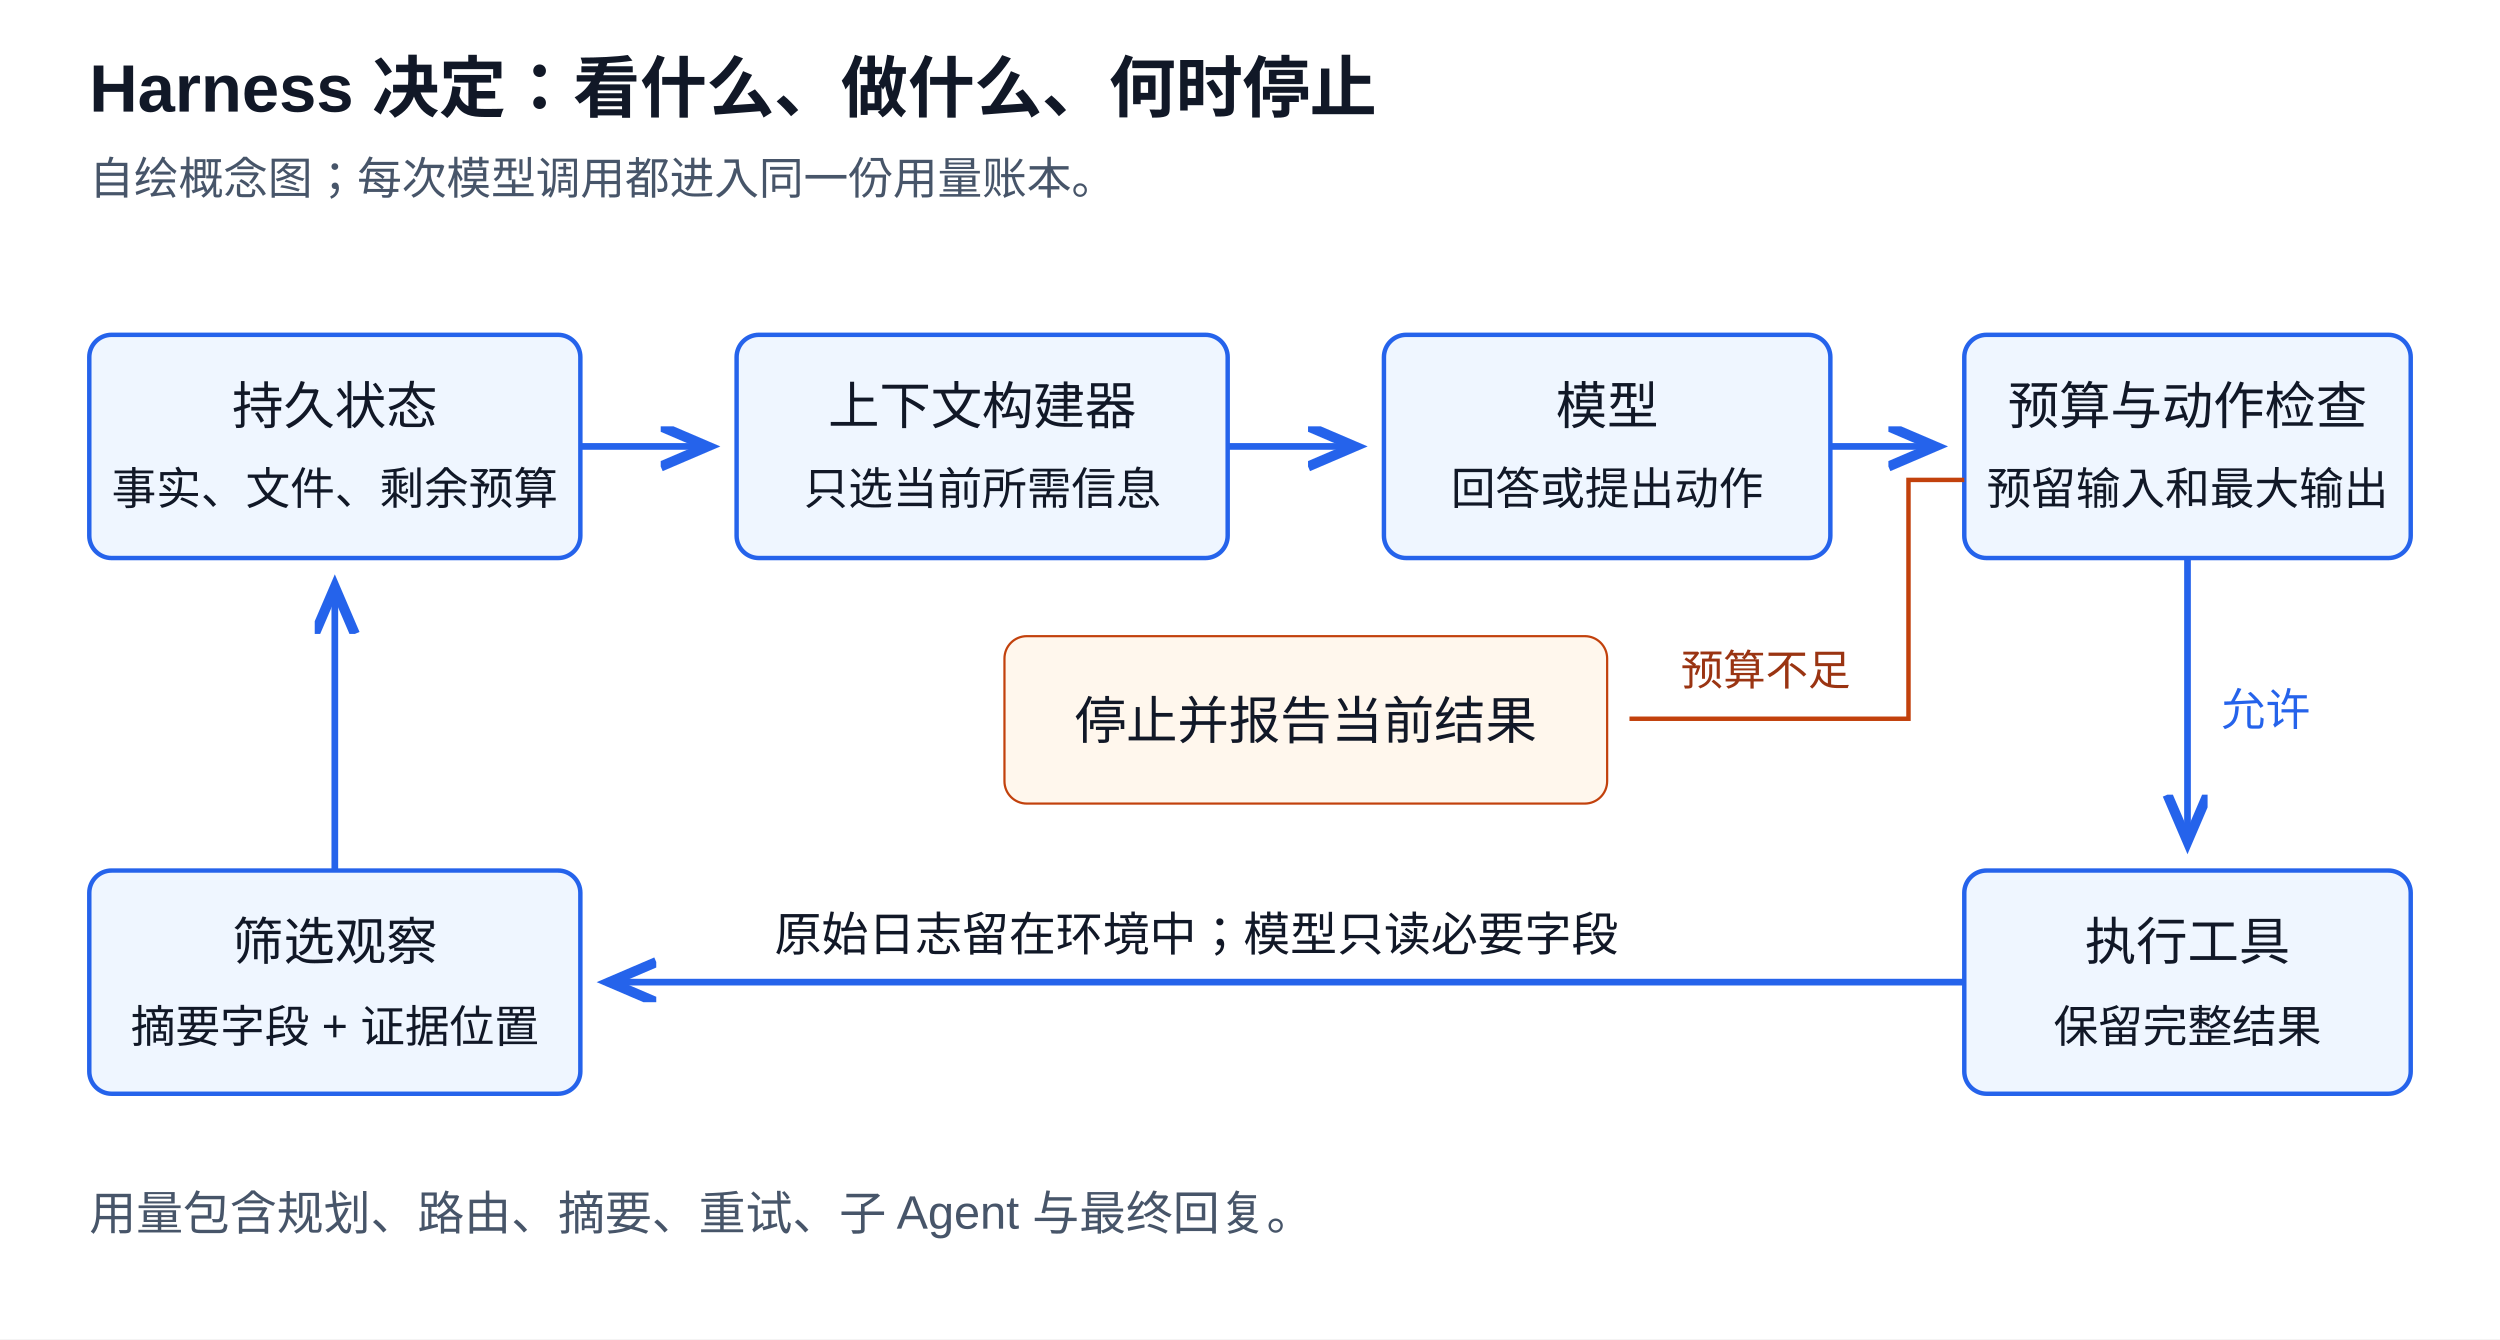
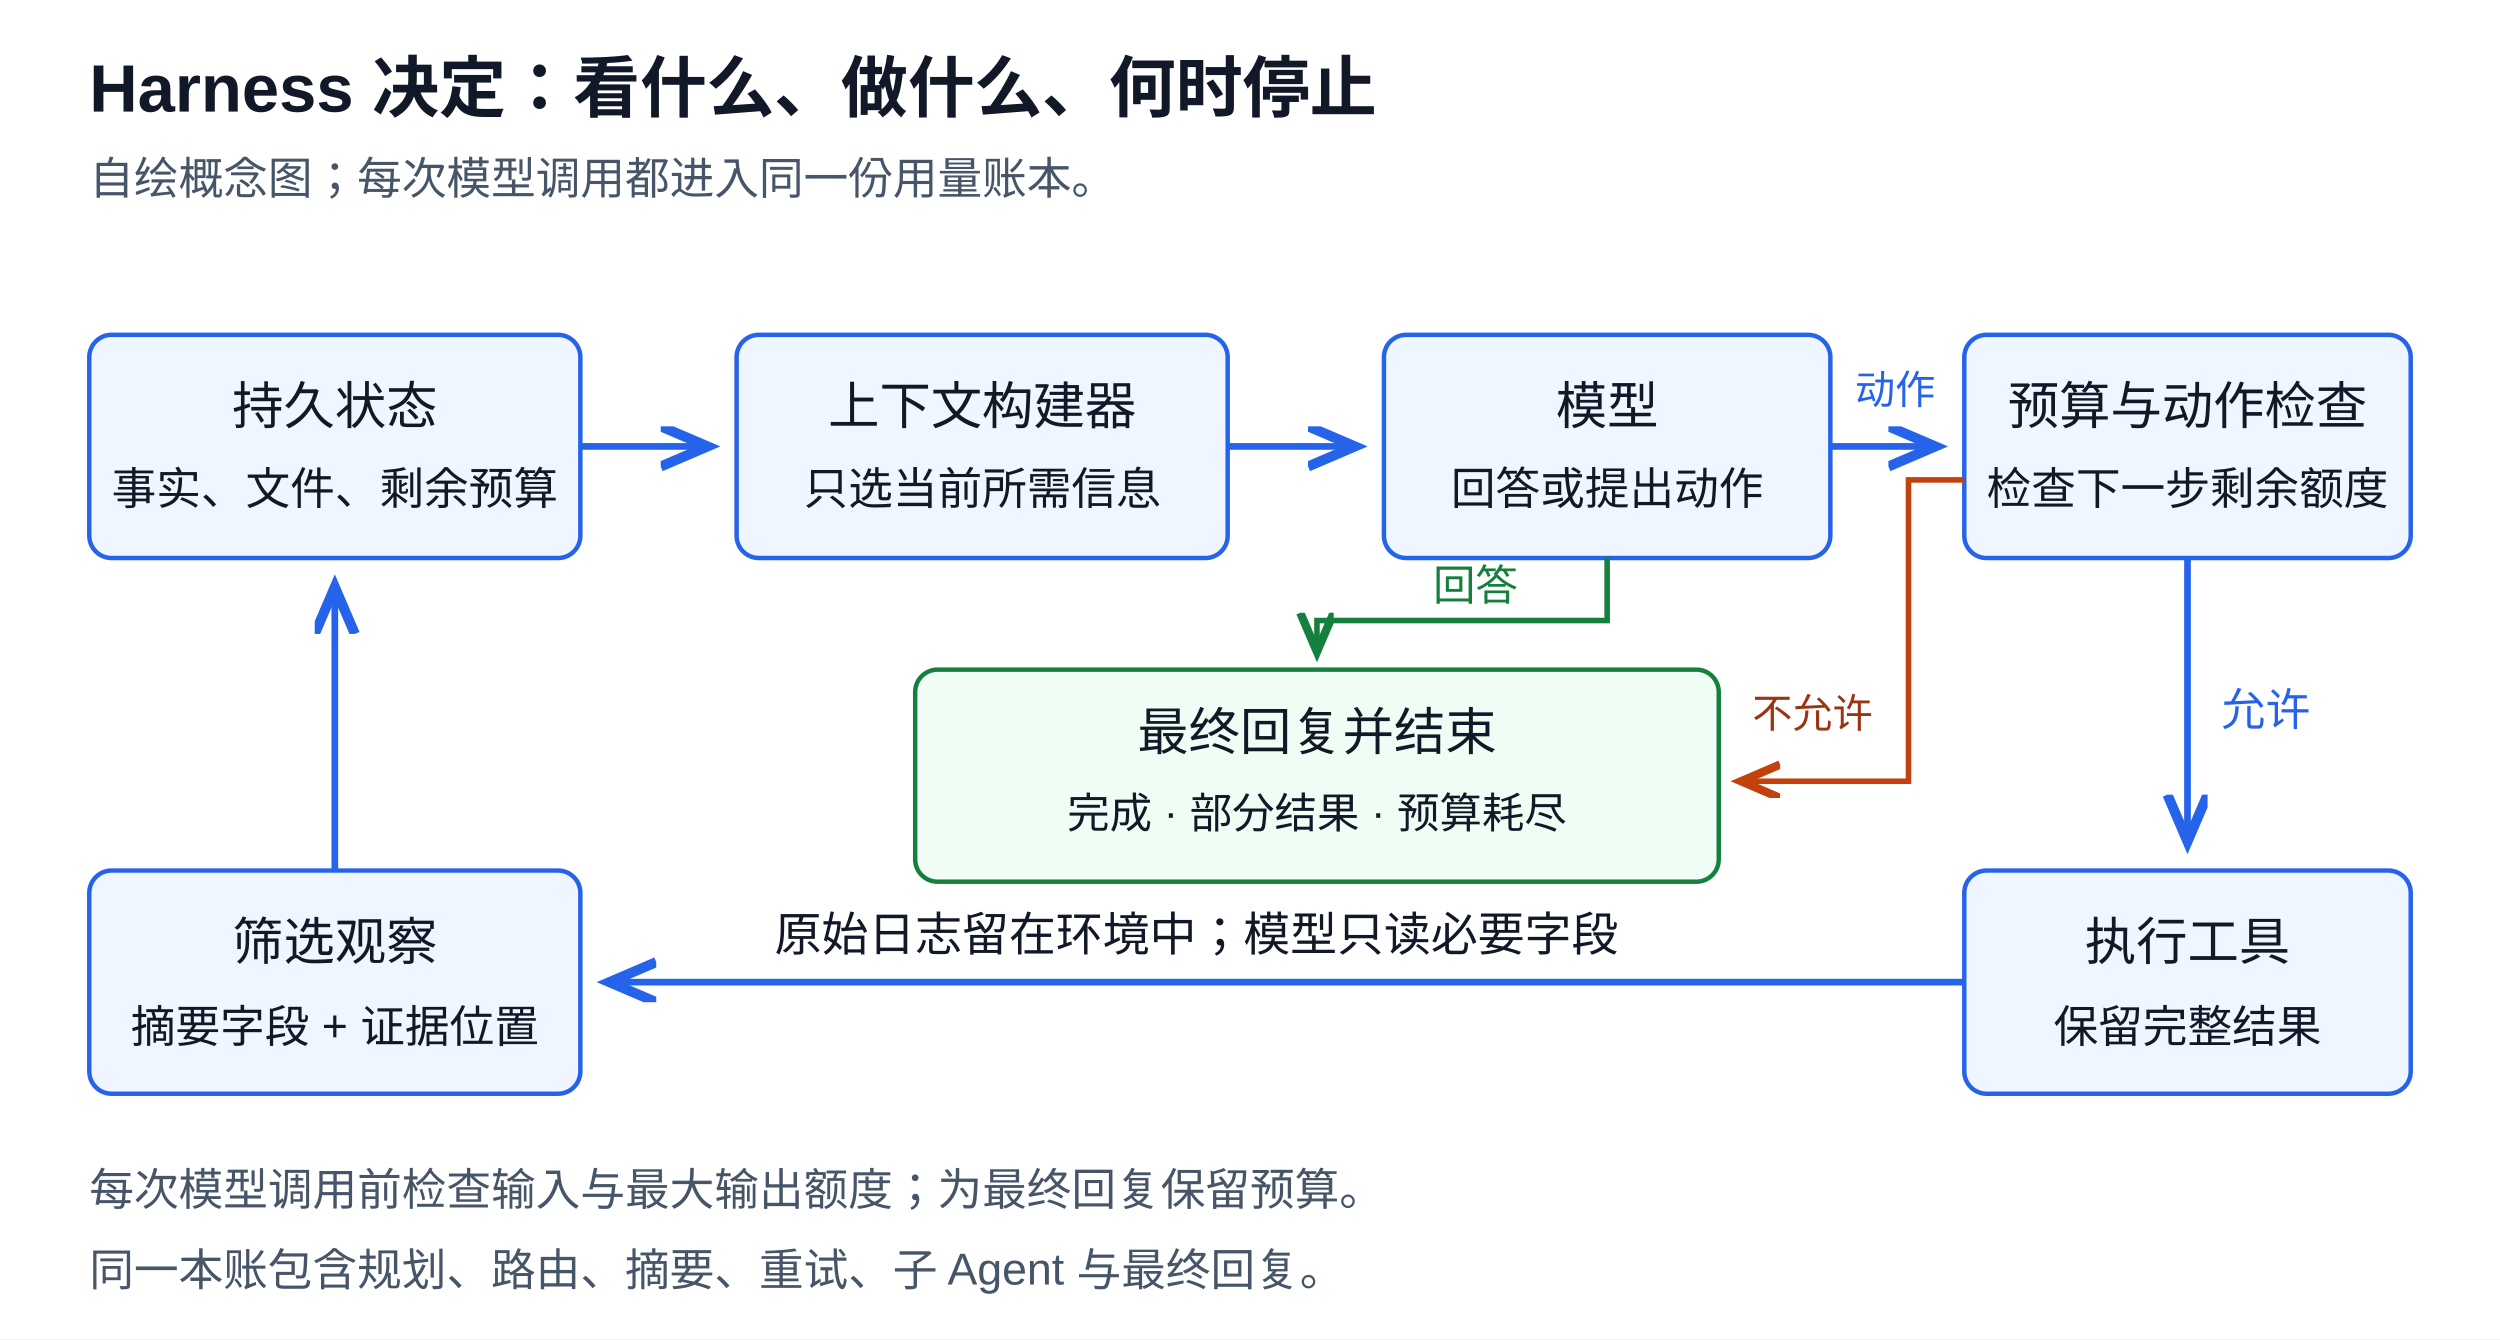
<svg xmlns="http://www.w3.org/2000/svg" viewBox="0 0 1120 600" role="img" aria-labelledby="title desc">
  <defs>
    <marker id="a" markerWidth="9" markerHeight="9" refX="7" refY="3" orient="auto">
      <path d="M0 0 L7 3 L0 6" fill="none" stroke="#2563eb" stroke-width="1.5" />
+     </marker>
+   </defs>
+   <defs>
+     <marker id="finish" markerWidth="9" markerHeight="9" refX="7" refY="3" orient="auto">
+       <path d="M0 0 L7 3 L0 6" fill="none" stroke="#15803d" stroke-width="1.5" />
+     </marker>
+     <marker id="stop" markerWidth="9" markerHeight="9" refX="7" refY="3" orient="auto">
+       <path d="M0 0 L7 3 L0 6" fill="none" stroke="#c2410c" stroke-width="1.5" />
    </marker>
  </defs>
  <rect width="1120" height="600" fill="white" />
  <g font-family="Arial, PingFang SC, Microsoft YaHei, sans-serif" fill="#111827">
    <text x="40" y="50" font-size="30" font-weight="700">Harness 决定：看什么、做什么、何时停止</text>
    <text x="40" y="87" font-size="20" fill="#475569">自绘概念图；每次模型调用都进入同一份用量账本。</text>
    <g fill="#eff6ff" stroke="#2563eb" stroke-width="2">
      <rect x="40" y="150" width="220" height="100" rx="10" />
      <rect x="330" y="150" width="220" height="100" rx="10" />
      <rect x="620" y="150" width="200" height="100" rx="10" />
      <rect x="880" y="150" width="200" height="100" rx="10" />
      <rect x="40" y="390" width="220" height="100" rx="10" />
      <rect x="880" y="390" width="200" height="100" rx="10" />
    </g>
    <g text-anchor="middle" font-size="23">
      <text x="150" y="190">持久状态</text>
      <text x="150" y="226" font-size="20">事实、文件、剩余预算</text>
      <text x="440" y="190">上下文构建器</text>
      <text x="440" y="226" font-size="20">只选当前所需信息</text>
      <text x="720" y="190">模型</text>
      <text x="720" y="226" font-size="20">回答或提出动作</text>
      <text x="980" y="190">预算与动作检查</text>
-       <text x="980" y="226" font-size="20">预留输入和最大输出</text>
+       <text x="980" y="226" font-size="20">检查下一步剩余额度</text>
      <text x="980" y="430">执行工具</text>
      <text x="980" y="467" font-size="20">保留完整结果</text>
      <text x="150" y="430">筛选观察</text>
      <text x="150" y="467" font-size="20">摘要字段 + 证据位置</text>
    </g>
    <g stroke="#2563eb" stroke-width="3" fill="none" marker-end="url(#a)">
      <path d="M260 200 H317" />
      <path d="M550 200 H607" />
      <path d="M820 200 H867" />
      <path d="M980 250 V377" />
      <path d="M880 440 H273" />
      <path d="M150 390 V263" />
    </g>
    <text x="995" y="325" font-size="20" fill="#2563eb">允许</text>
-     <rect x="450" y="285" width="270" height="75" rx="10" fill="#fff7ed" stroke="#c2410c" />
-     <text x="585" y="331" text-anchor="middle" font-size="23">停止并报告当前结果</text>
-     <path d="M880 215 H855 V322 H730" stroke="#c2410c" fill="none" stroke-width="2" />
-     <text x="753" y="307" font-size="19" fill="#9a3412">预算不足</text>
+     <text x="849" y="181" text-anchor="middle" font-size="18" fill="#2563eb">动作</text>
+     <rect x="410" y="300" width="360" height="95" rx="10" fill="#f0fdf4" stroke="#15803d" stroke-width="2" />
+     <text x="590" y="336" text-anchor="middle" font-size="23">最终回复并结束</text>
+     <text x="590" y="371" text-anchor="middle" font-size="19">完成 · 部分结果 · 预算耗尽</text>
+     <path d="M720 250 V278 H590 V292" stroke="#15803d" fill="none" stroke-width="2.5" marker-end="url(#finish)" />
+     <text x="642" y="269" font-size="19" fill="#15803d">回答</text>
+     <path d="M880 215 H855 V350 H780" stroke="#c2410c" fill="none" stroke-width="2.5" marker-end="url(#stop)" />
+     <text x="785" y="326" font-size="18" fill="#9a3412">不允许</text>
    <text x="347" y="426" font-size="21">原始日志留在环境中；模型只读必要字段</text>
-     <text x="40" y="551" font-size="21" fill="#475569">用量包含规划、路由、摘要、重试、子 Agent 与最终回复。</text>
+     <text x="40" y="540" font-size="20" fill="#475569">每次模型调用前检查输入与最大输出额度；为最终回复保留预算。</text>
+     <text x="40" y="576" font-size="20" fill="#475569">同一本账包含规划、路由、摘要、重试、子 Agent 与最终回复。</text>
  </g>
</svg>
